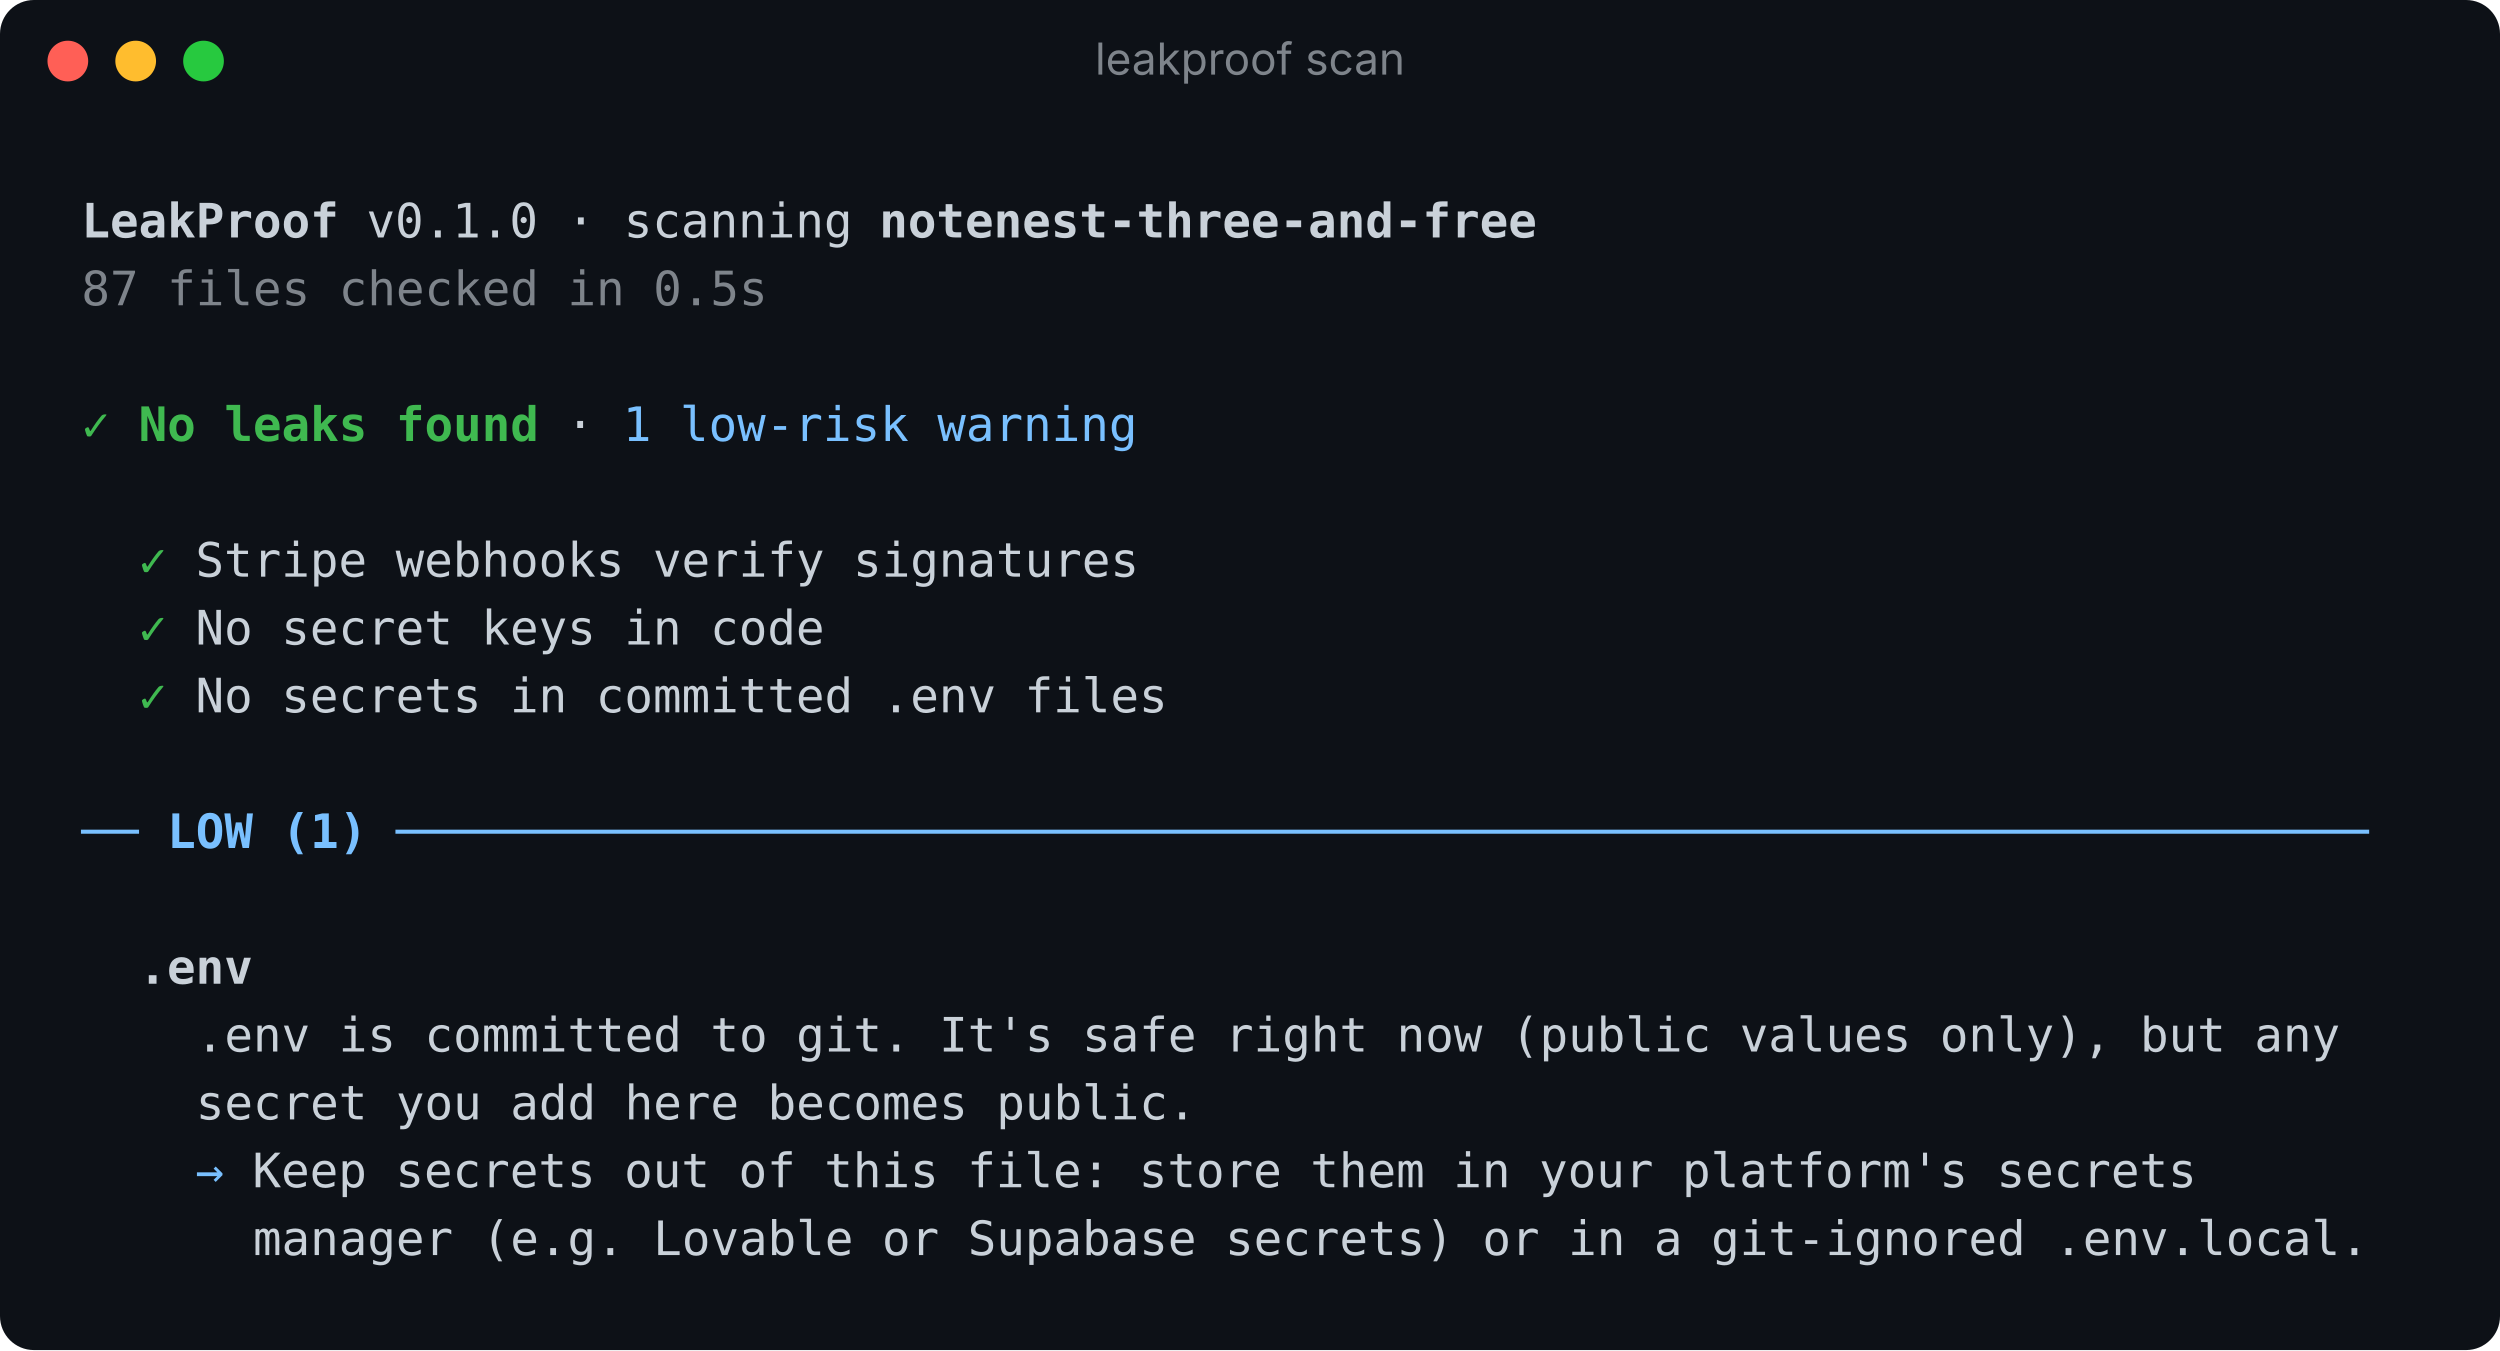
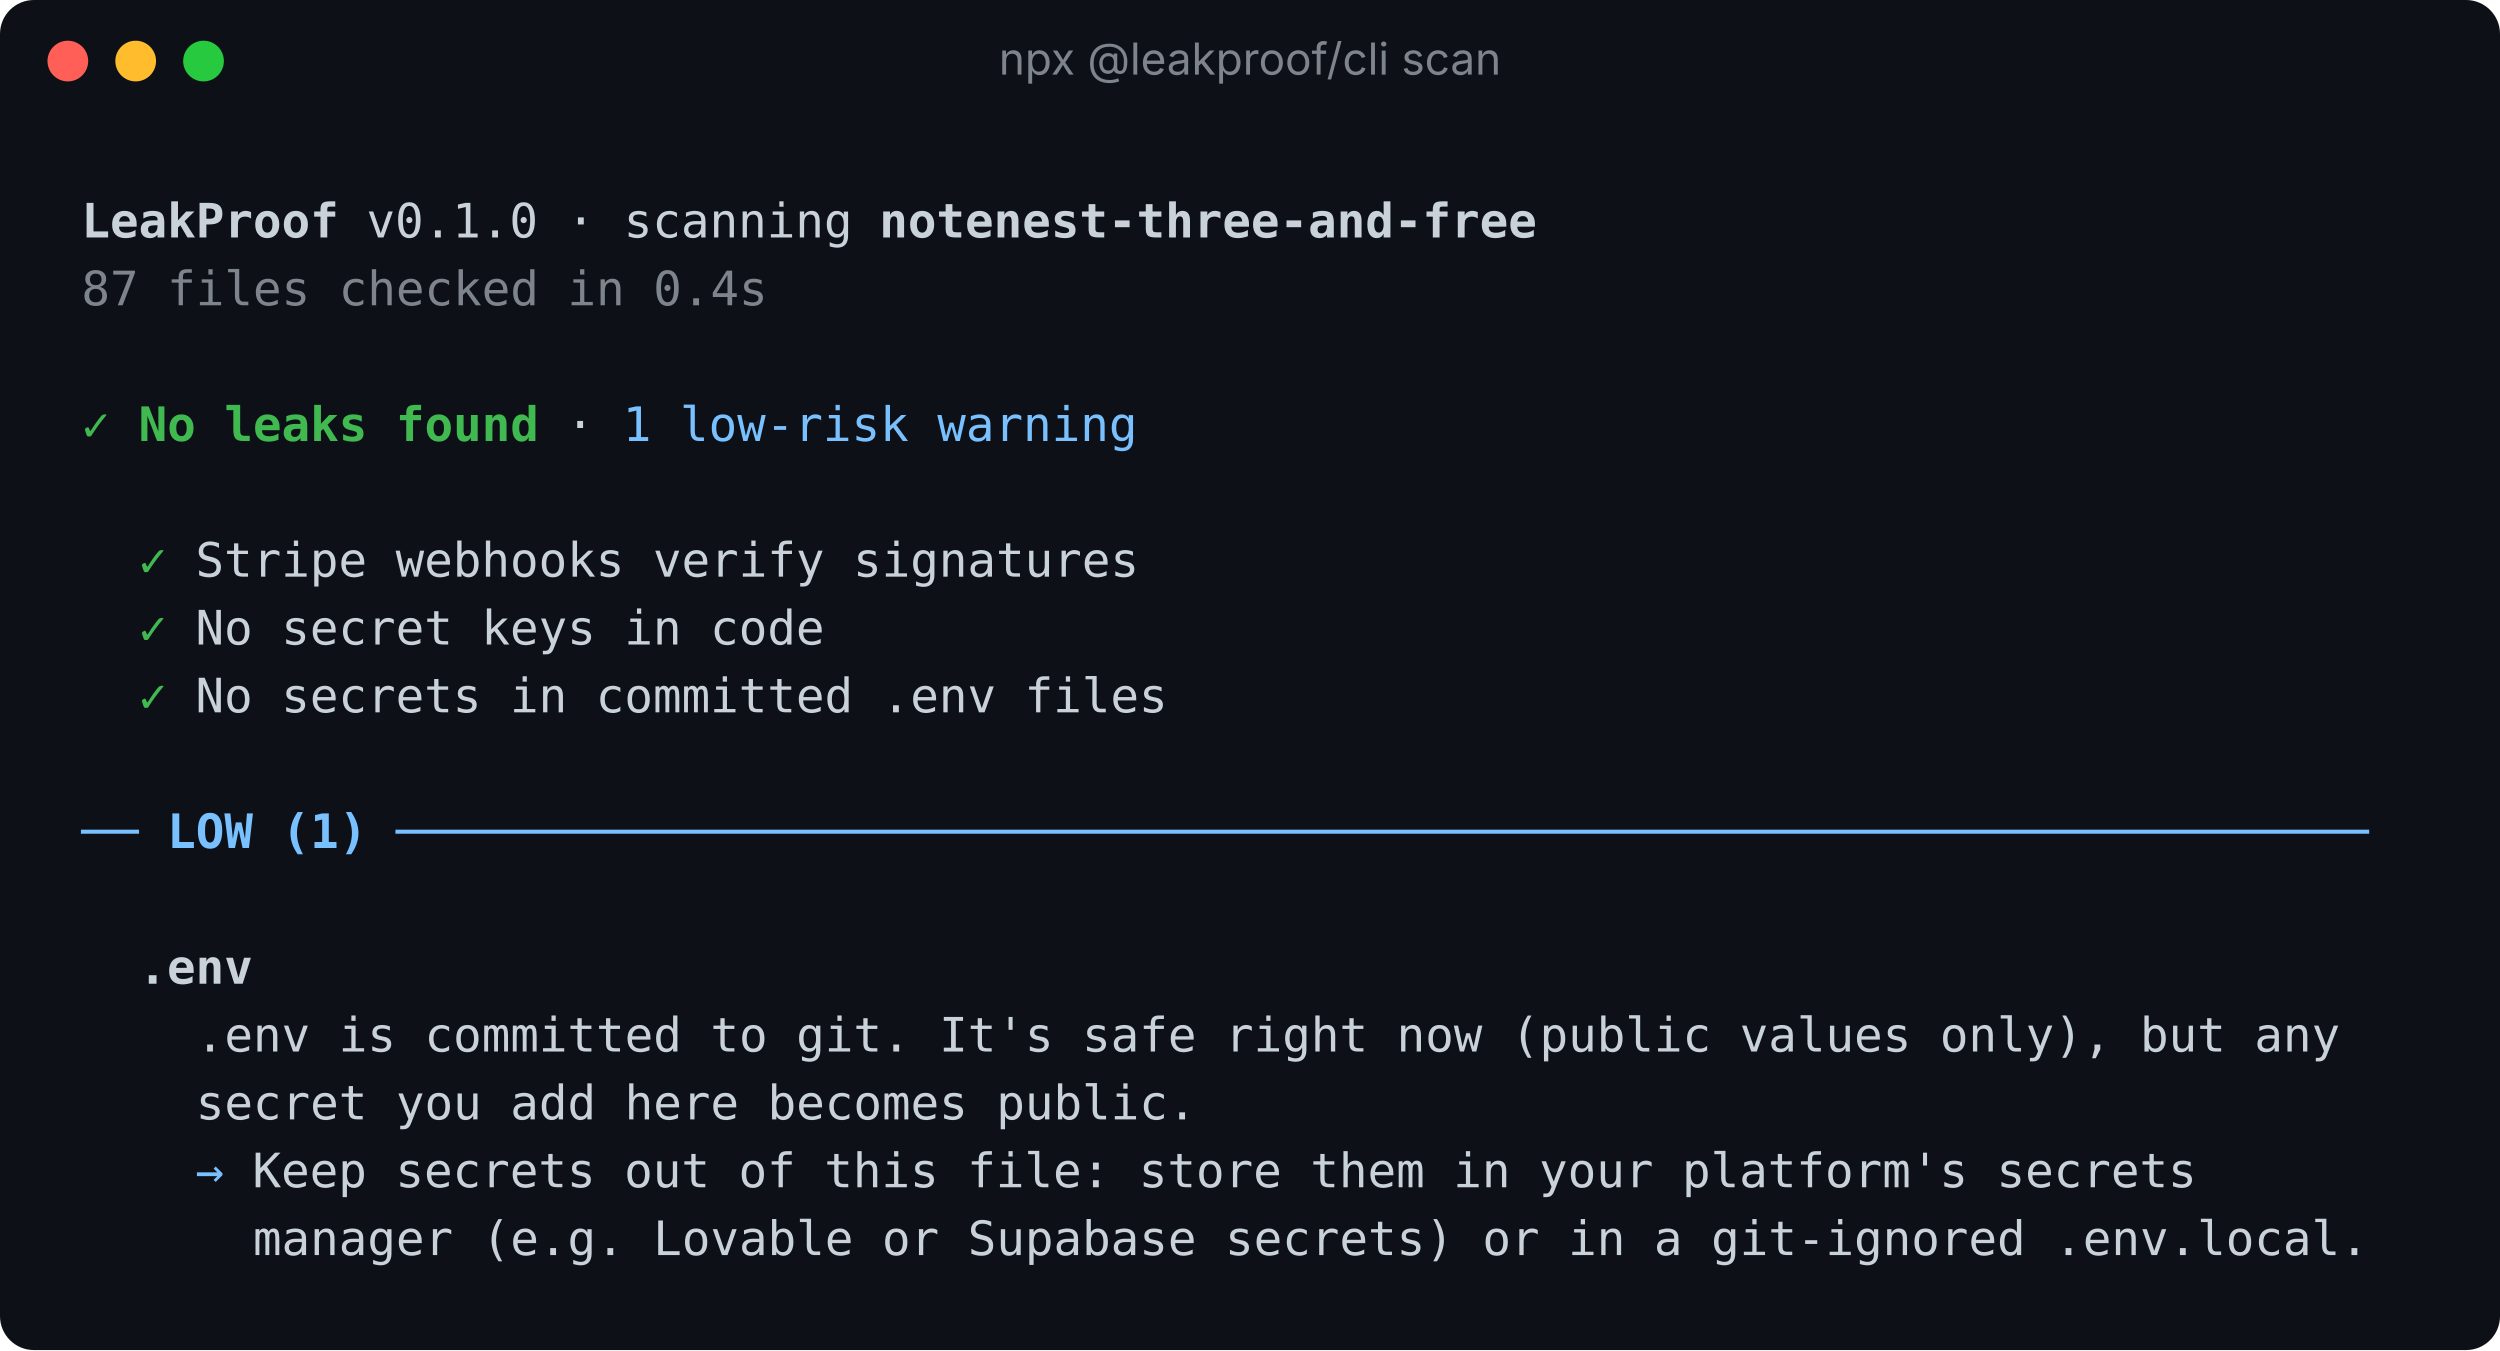
<svg xmlns="http://www.w3.org/2000/svg" width="737" height="398" viewBox="0 0 737 398">
  <rect width="737" height="398" rx="10" fill="#0d1117" />
  <circle cx="20" cy="18" r="6" fill="#ff5f56" />
  <circle cx="40" cy="18" r="6" fill="#ffbd2e" />
  <circle cx="60" cy="18" r="6" fill="#27c93f" />
-   <text x="368.5" y="22" text-anchor="middle" fill="#c9d1d9" fill-opacity="0.6" font-family="ui-sans-serif, -apple-system, 'Segoe UI', sans-serif" font-size="13">leakproof scan</text>
+   <text x="368.5" y="22" text-anchor="middle" fill="#c9d1d9" fill-opacity="0.6" font-family="ui-sans-serif, -apple-system, 'Segoe UI', sans-serif" font-size="13">npx @leakproof/cli scan</text>
  <g font-family="ui-monospace, SFMono-Regular, Menlo, Consolas, 'DejaVu Sans Mono', 'Liberation Mono', monospace" font-size="14" fill="#c9d1d9" xml:space="preserve">
    <text y="70">
      <tspan x="24.0" textLength="75.6" lengthAdjust="spacingAndGlyphs" font-weight="700">LeakProof</tspan>
      <tspan x="99.6" textLength="159.6" lengthAdjust="spacingAndGlyphs"> v0.1.0 · scanning </tspan>
      <tspan x="259.2" textLength="193.2" lengthAdjust="spacingAndGlyphs" font-weight="700">notenest-three-and-free</tspan>
    </text>
    <text y="90">
-       <tspan x="24.0" textLength="201.6" lengthAdjust="spacingAndGlyphs" fill-opacity="0.6">87 files checked in 0.5s</tspan>
+       <tspan x="24.0" textLength="201.6" lengthAdjust="spacingAndGlyphs" fill-opacity="0.6">87 files checked in 0.4s</tspan>
    </text>
    <text y="110" />
    <text y="130">
      <tspan x="24.0" textLength="134.4" lengthAdjust="spacingAndGlyphs" fill="#3fb950" font-weight="700">✓ No leaks found</tspan>
      <tspan x="158.4" textLength="25.2" lengthAdjust="spacingAndGlyphs"> · </tspan>
      <tspan x="183.6" textLength="151.2" lengthAdjust="spacingAndGlyphs" fill="#79c0ff">1 low-risk warning</tspan>
    </text>
    <text y="150" />
    <text y="170">
      <tspan x="24.0" textLength="16.8" lengthAdjust="spacingAndGlyphs">  </tspan>
      <tspan x="40.8" textLength="8.4" lengthAdjust="spacingAndGlyphs" fill="#3fb950">✓</tspan>
      <tspan x="49.2" textLength="285.6" lengthAdjust="spacingAndGlyphs"> Stripe webhooks verify signatures</tspan>
    </text>
    <text y="190">
      <tspan x="24.0" textLength="16.8" lengthAdjust="spacingAndGlyphs">  </tspan>
      <tspan x="40.8" textLength="8.4" lengthAdjust="spacingAndGlyphs" fill="#3fb950">✓</tspan>
      <tspan x="49.2" textLength="193.2" lengthAdjust="spacingAndGlyphs"> No secret keys in code</tspan>
    </text>
    <text y="210">
      <tspan x="24.0" textLength="16.8" lengthAdjust="spacingAndGlyphs">  </tspan>
      <tspan x="40.8" textLength="8.4" lengthAdjust="spacingAndGlyphs" fill="#3fb950">✓</tspan>
      <tspan x="49.2" textLength="294.0" lengthAdjust="spacingAndGlyphs"> No secrets in committed .env files</tspan>
    </text>
    <text y="230" />
    <text y="250">
      <tspan x="24.0" textLength="672.0" lengthAdjust="spacingAndGlyphs" fill="#79c0ff" font-weight="700">── LOW (1) ─────────────────────────────────────────────────────────────────────</tspan>
    </text>
    <text y="270" />
    <text y="290">
      <tspan x="24.0" textLength="16.8" lengthAdjust="spacingAndGlyphs">  </tspan>
      <tspan x="40.8" textLength="33.6" lengthAdjust="spacingAndGlyphs" font-weight="700">.env</tspan>
    </text>
    <text y="310">
      <tspan x="24.0" textLength="663.6" lengthAdjust="spacingAndGlyphs">    .env is committed to git. It's safe right now (public values only), but any</tspan>
    </text>
    <text y="330">
      <tspan x="24.0" textLength="327.6" lengthAdjust="spacingAndGlyphs">    secret you add here becomes public.</tspan>
    </text>
    <text y="350">
      <tspan x="24.0" textLength="33.6" lengthAdjust="spacingAndGlyphs">    </tspan>
      <tspan x="57.6" textLength="8.4" lengthAdjust="spacingAndGlyphs" fill="#79c0ff">→</tspan>
      <tspan x="66.0" textLength="579.6" lengthAdjust="spacingAndGlyphs"> Keep secrets out of this file: store them in your platform's secrets</tspan>
    </text>
    <text y="370">
      <tspan x="24.0" textLength="672.0" lengthAdjust="spacingAndGlyphs">      manager (e.g. Lovable or Supabase secrets) or in a git-ignored .env.local.</tspan>
    </text>
  </g>
</svg>
